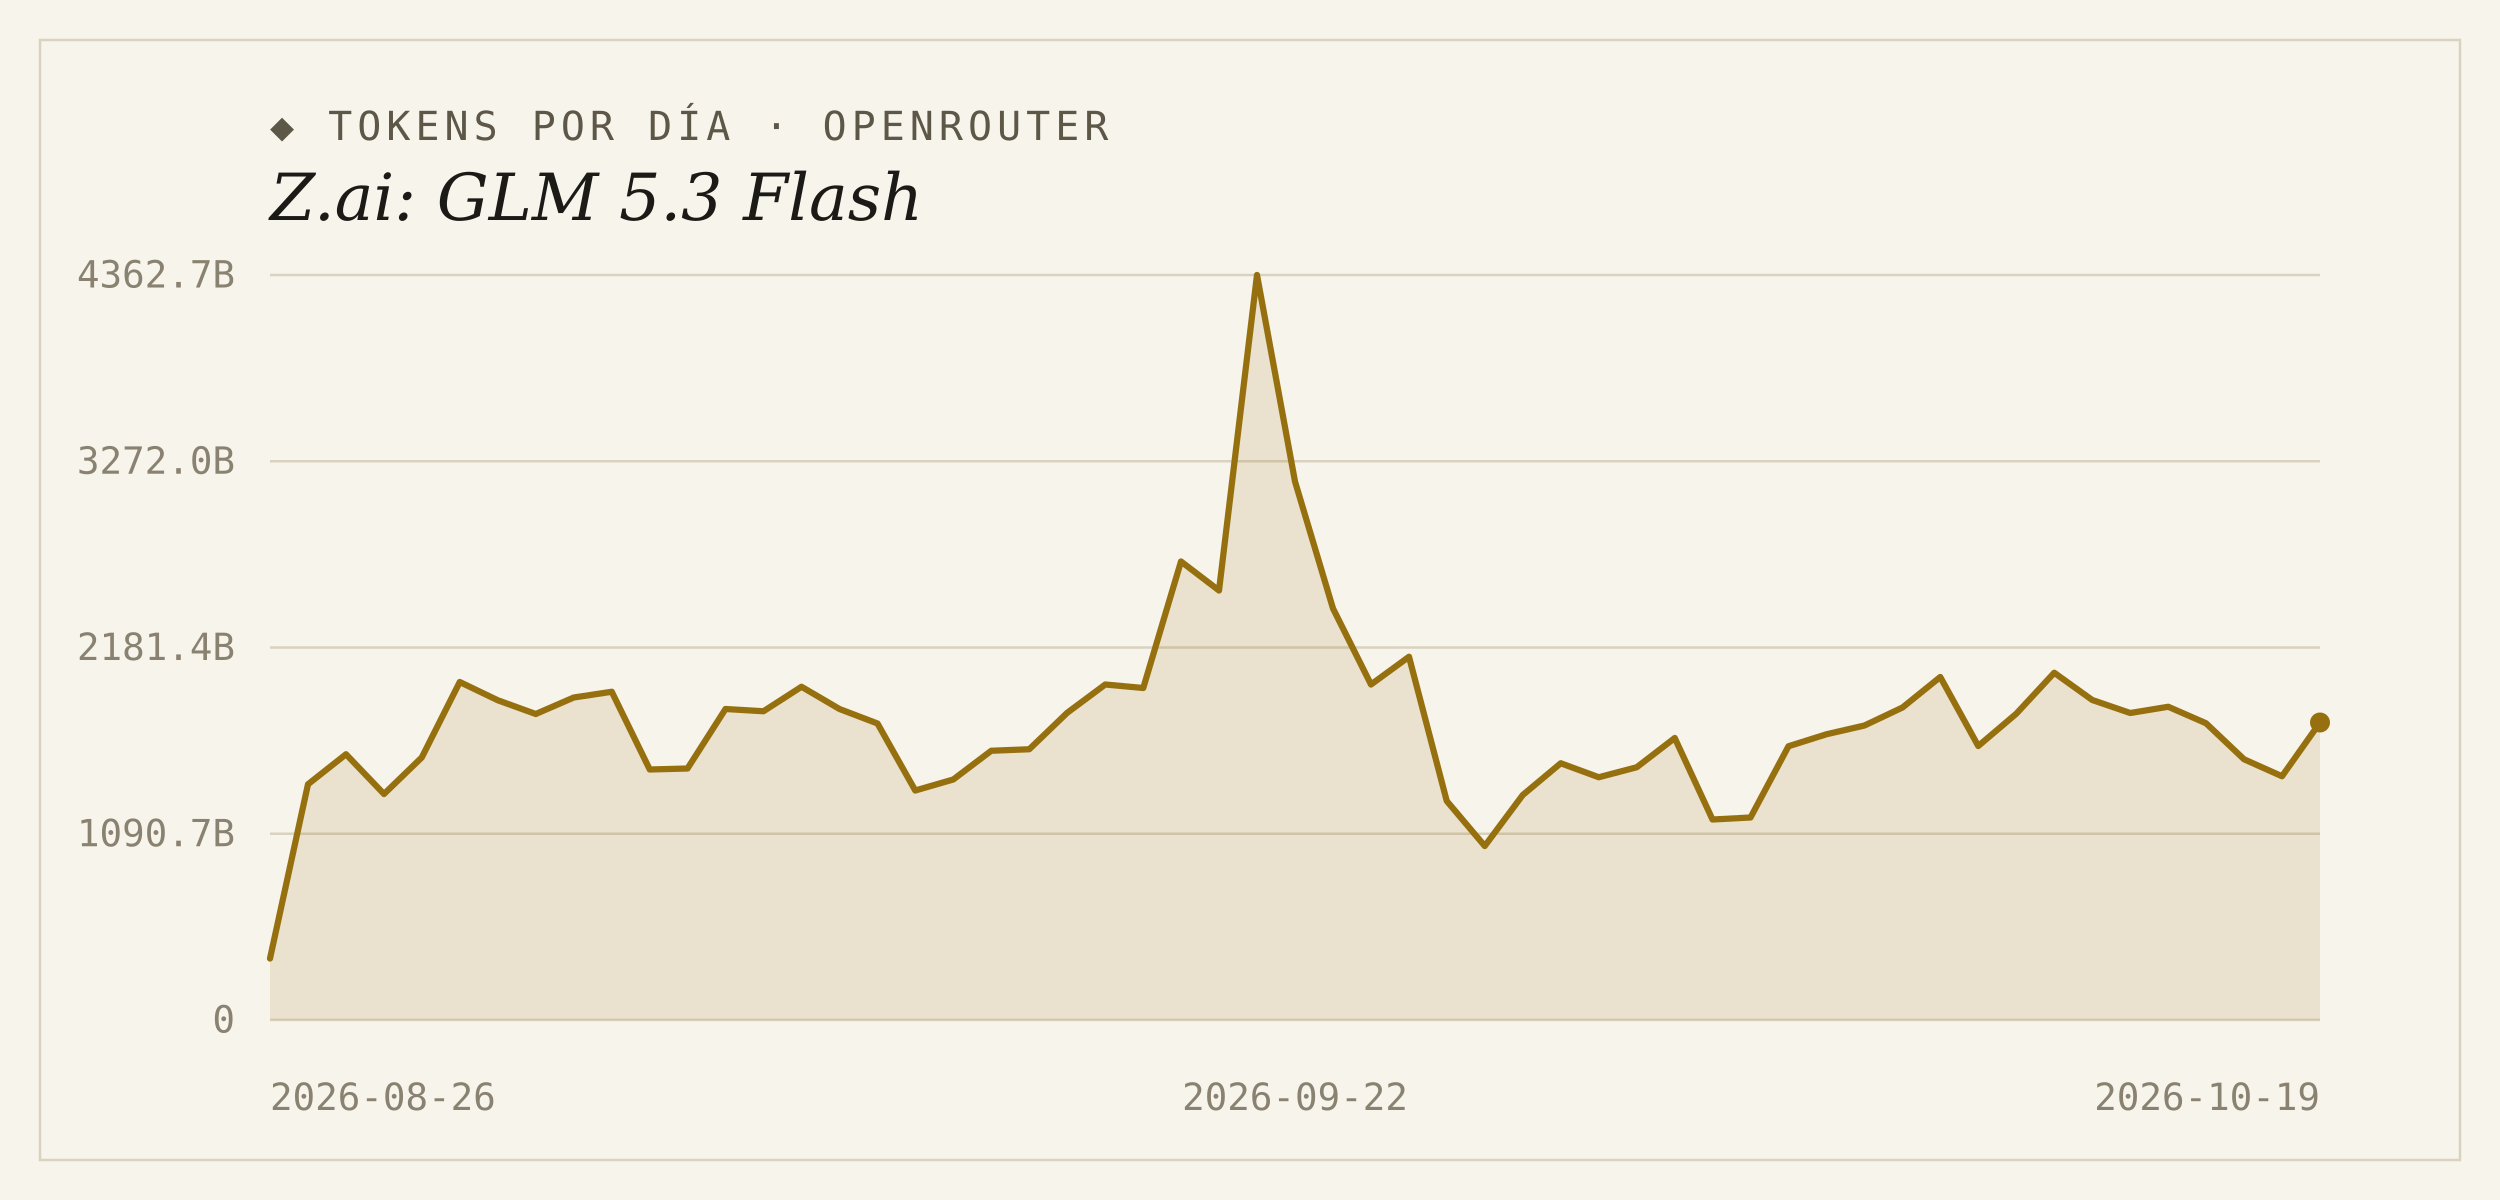
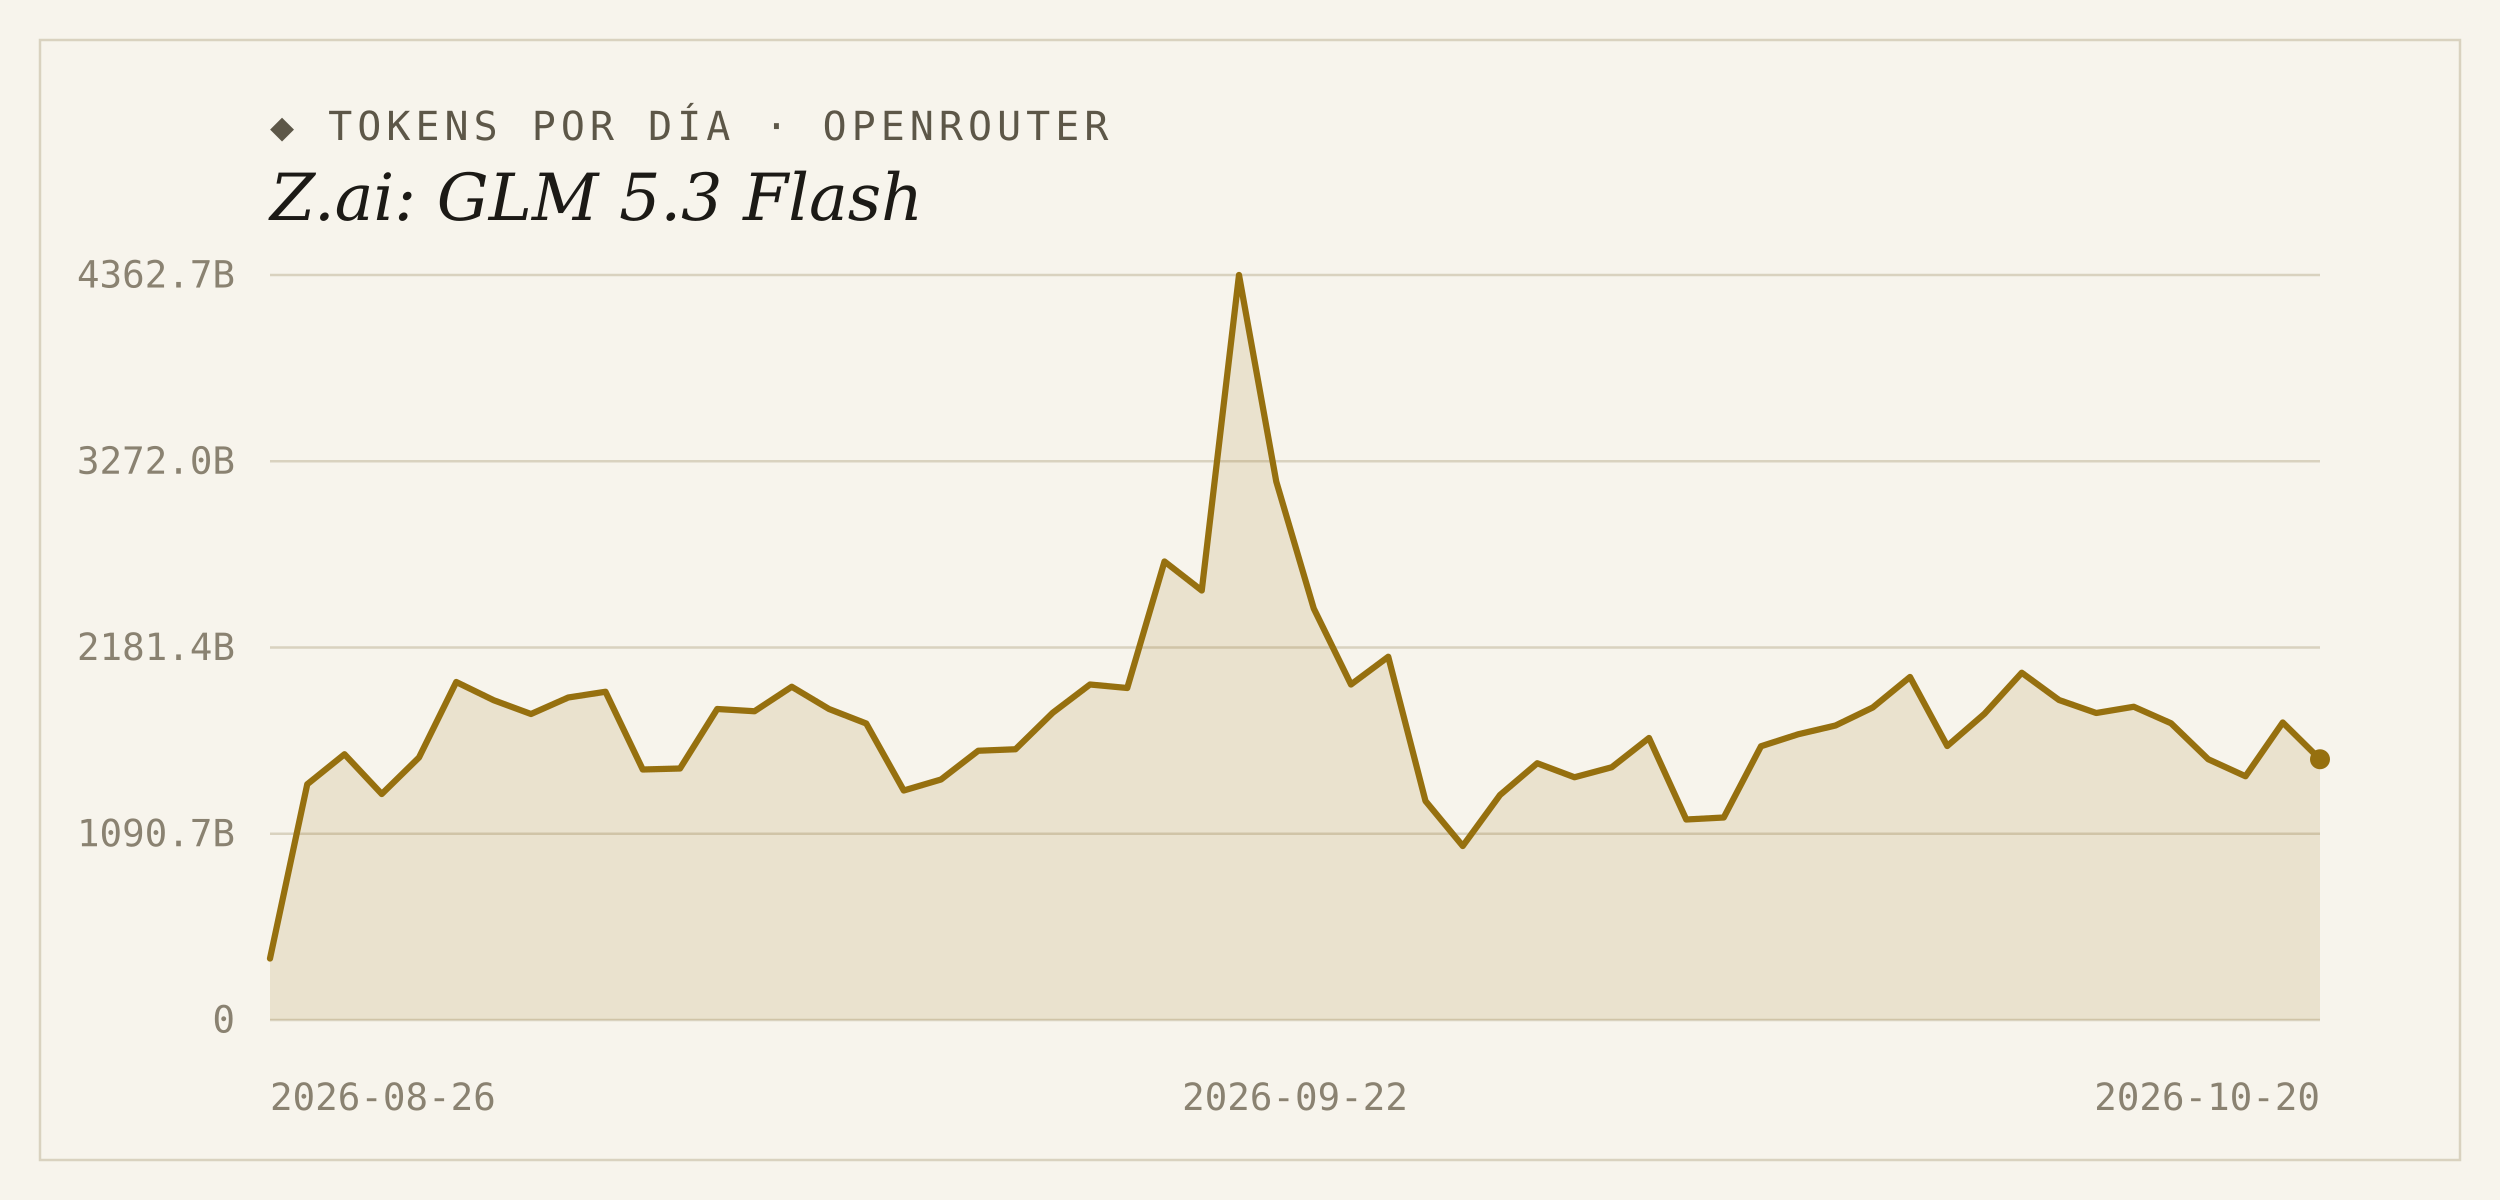
<svg xmlns="http://www.w3.org/2000/svg" width="1000" height="480" viewBox="0 0 1000 480">
  <rect width="1000" height="480" fill="#f7f4ec" />
  <rect x="16" y="16" width="968" height="448" fill="none" stroke="#d9d2bf" stroke-width="1" />
  <text x="108" y="56" font-family="'DejaVu Sans Mono', Consolas, monospace" font-size="16" letter-spacing="2" fill="#5d5748">◆ TOKENS POR DÍA · OPENROUTER</text>
  <text x="108" y="88" font-family="Georgia, 'DejaVu Serif', serif" font-size="26" font-style="italic" fill="#1c1a16">Z.ai: GLM 5.3 Flash</text>
  <line x1="108" y1="408.0" x2="928" y2="408.0" stroke="#d9d2bf" stroke-width="1" />
  <text x="94" y="413" text-anchor="end" font-family="'DejaVu Sans Mono', Consolas, monospace" font-size="15" fill="#8a8271">0</text>
  <line x1="108" y1="333.5" x2="928" y2="333.5" stroke="#d9d2bf" stroke-width="1" />
  <text x="94" y="338.5" text-anchor="end" font-family="'DejaVu Sans Mono', Consolas, monospace" font-size="15" fill="#8a8271">1090.7B</text>
  <line x1="108" y1="259.0" x2="928" y2="259.0" stroke="#d9d2bf" stroke-width="1" />
  <text x="94" y="264" text-anchor="end" font-family="'DejaVu Sans Mono', Consolas, monospace" font-size="15" fill="#8a8271">2181.4B</text>
  <line x1="108" y1="184.5" x2="928" y2="184.5" stroke="#d9d2bf" stroke-width="1" />
  <text x="94" y="189.5" text-anchor="end" font-family="'DejaVu Sans Mono', Consolas, monospace" font-size="15" fill="#8a8271">3272.0B</text>
  <line x1="108" y1="110.0" x2="928" y2="110.0" stroke="#d9d2bf" stroke-width="1" />
  <text x="94" y="115" text-anchor="end" font-family="'DejaVu Sans Mono', Consolas, monospace" font-size="15" fill="#8a8271">4362.7B</text>
-   <path d="M 108,408.0 L 108.0,383.4 L 123.2,313.7 L 138.4,301.7 L 153.6,317.6 L 168.7,303.0 L 183.9,272.8 L 199.1,280.1 L 214.3,285.6 L 229.5,279.0 L 244.7,276.7 L 259.9,307.8 L 275.0,307.4 L 290.2,283.6 L 305.4,284.5 L 320.6,274.7 L 335.8,283.6 L 351.0,289.4 L 366.1,316.2 L 381.3,311.8 L 396.5,300.3 L 411.7,299.7 L 426.9,285.1 L 442.1,273.8 L 457.3,275.2 L 472.4,224.6 L 487.6,236.2 L 502.8,110.0 L 518.0,192.6 L 533.2,243.4 L 548.4,273.8 L 563.6,262.7 L 578.7,320.4 L 593.9,338.4 L 609.1,318.0 L 624.3,305.3 L 639.5,310.9 L 654.7,306.9 L 669.9,295.2 L 685.0,327.8 L 700.2,327.0 L 715.4,298.5 L 730.6,293.7 L 745.8,290.2 L 761.0,283.0 L 776.1,270.8 L 791.3,298.4 L 806.5,285.5 L 821.7,269.1 L 836.9,280.0 L 852.1,285.2 L 867.3,282.7 L 882.4,289.3 L 897.6,303.7 L 912.8,310.5 L 928.0,289.0 L 928.0,408.0 Z" fill="#96700f" fill-opacity="0.14" />
-   <polyline points="108.0,383.4 123.2,313.7 138.4,301.7 153.6,317.6 168.7,303.0 183.9,272.8 199.1,280.1 214.3,285.6 229.5,279.0 244.7,276.7 259.9,307.8 275.0,307.4 290.2,283.6 305.4,284.5 320.6,274.7 335.8,283.6 351.0,289.4 366.1,316.2 381.3,311.8 396.5,300.3 411.7,299.7 426.9,285.1 442.1,273.8 457.3,275.2 472.4,224.6 487.6,236.2 502.8,110.0 518.0,192.6 533.2,243.4 548.4,273.8 563.6,262.7 578.7,320.4 593.9,338.4 609.1,318.0 624.3,305.3 639.5,310.9 654.7,306.9 669.9,295.2 685.0,327.8 700.2,327.0 715.4,298.5 730.6,293.7 745.8,290.2 761.0,283.0 776.1,270.8 791.3,298.4 806.5,285.5 821.7,269.1 836.9,280.0 852.1,285.2 867.3,282.7 882.4,289.3 897.6,303.7 912.8,310.5 928.0,289.0" fill="none" stroke="#96700f" stroke-width="2.5" stroke-linejoin="round" stroke-linecap="round" />
-   <circle cx="928.0" cy="289.0" r="4" fill="#96700f" />
+   <path d="M 108,408.0 L 108.0,383.4 L 122.9,313.7 L 137.8,301.7 L 152.7,317.6 L 167.6,303.0 L 182.5,272.8 L 197.5,280.1 L 212.4,285.6 L 227.3,279.0 L 242.2,276.7 L 257.1,307.8 L 272.0,307.4 L 286.9,283.6 L 301.8,284.5 L 316.7,274.7 L 331.6,283.6 L 346.5,289.4 L 361.5,316.2 L 376.4,311.8 L 391.3,300.3 L 406.2,299.7 L 421.1,285.1 L 436.0,273.8 L 450.9,275.2 L 465.8,224.6 L 480.7,236.2 L 495.6,110.0 L 510.5,192.6 L 525.5,243.4 L 540.4,273.8 L 555.3,262.7 L 570.2,320.4 L 585.1,338.4 L 600.0,318.0 L 614.9,305.3 L 629.8,310.9 L 644.7,306.9 L 659.6,295.2 L 674.5,327.8 L 689.5,327.0 L 704.4,298.5 L 719.3,293.7 L 734.2,290.2 L 749.1,283.0 L 764.0,270.8 L 778.9,298.4 L 793.8,285.5 L 808.7,269.1 L 823.6,280.0 L 838.5,285.2 L 853.5,282.7 L 868.4,289.3 L 883.3,303.7 L 898.2,310.5 L 913.1,289.0 L 928.0,303.7 L 928.0,408.0 Z" fill="#96700f" fill-opacity="0.14" />
+   <polyline points="108.0,383.4 122.9,313.7 137.8,301.7 152.7,317.6 167.6,303.0 182.5,272.8 197.5,280.1 212.4,285.6 227.3,279.0 242.2,276.7 257.1,307.8 272.0,307.4 286.9,283.6 301.8,284.5 316.7,274.7 331.6,283.6 346.5,289.4 361.5,316.2 376.4,311.8 391.3,300.3 406.2,299.7 421.1,285.1 436.0,273.8 450.9,275.2 465.8,224.6 480.7,236.2 495.6,110.0 510.5,192.6 525.5,243.4 540.4,273.8 555.3,262.7 570.2,320.4 585.1,338.4 600.0,318.0 614.9,305.3 629.8,310.9 644.7,306.9 659.6,295.2 674.5,327.8 689.5,327.0 704.4,298.5 719.3,293.7 734.2,290.2 749.1,283.0 764.0,270.8 778.9,298.4 793.8,285.5 808.7,269.1 823.6,280.0 838.5,285.2 853.5,282.7 868.4,289.3 883.3,303.7 898.2,310.5 913.1,289.0 928.0,303.7" fill="none" stroke="#96700f" stroke-width="2.5" stroke-linejoin="round" stroke-linecap="round" />
+   <circle cx="928.0" cy="303.7" r="4" fill="#96700f" />
  <text x="108" y="444" text-anchor="start" font-family="'DejaVu Sans Mono', Consolas, monospace" font-size="15" fill="#8a8271">2026-08-26</text>
  <text x="518" y="444" text-anchor="middle" font-family="'DejaVu Sans Mono', Consolas, monospace" font-size="15" fill="#8a8271">2026-09-22</text>
-   <text x="928" y="444" text-anchor="end" font-family="'DejaVu Sans Mono', Consolas, monospace" font-size="15" fill="#8a8271">2026-10-19</text>
+   <text x="928" y="444" text-anchor="end" font-family="'DejaVu Sans Mono', Consolas, monospace" font-size="15" fill="#8a8271">2026-10-20</text>
</svg>
